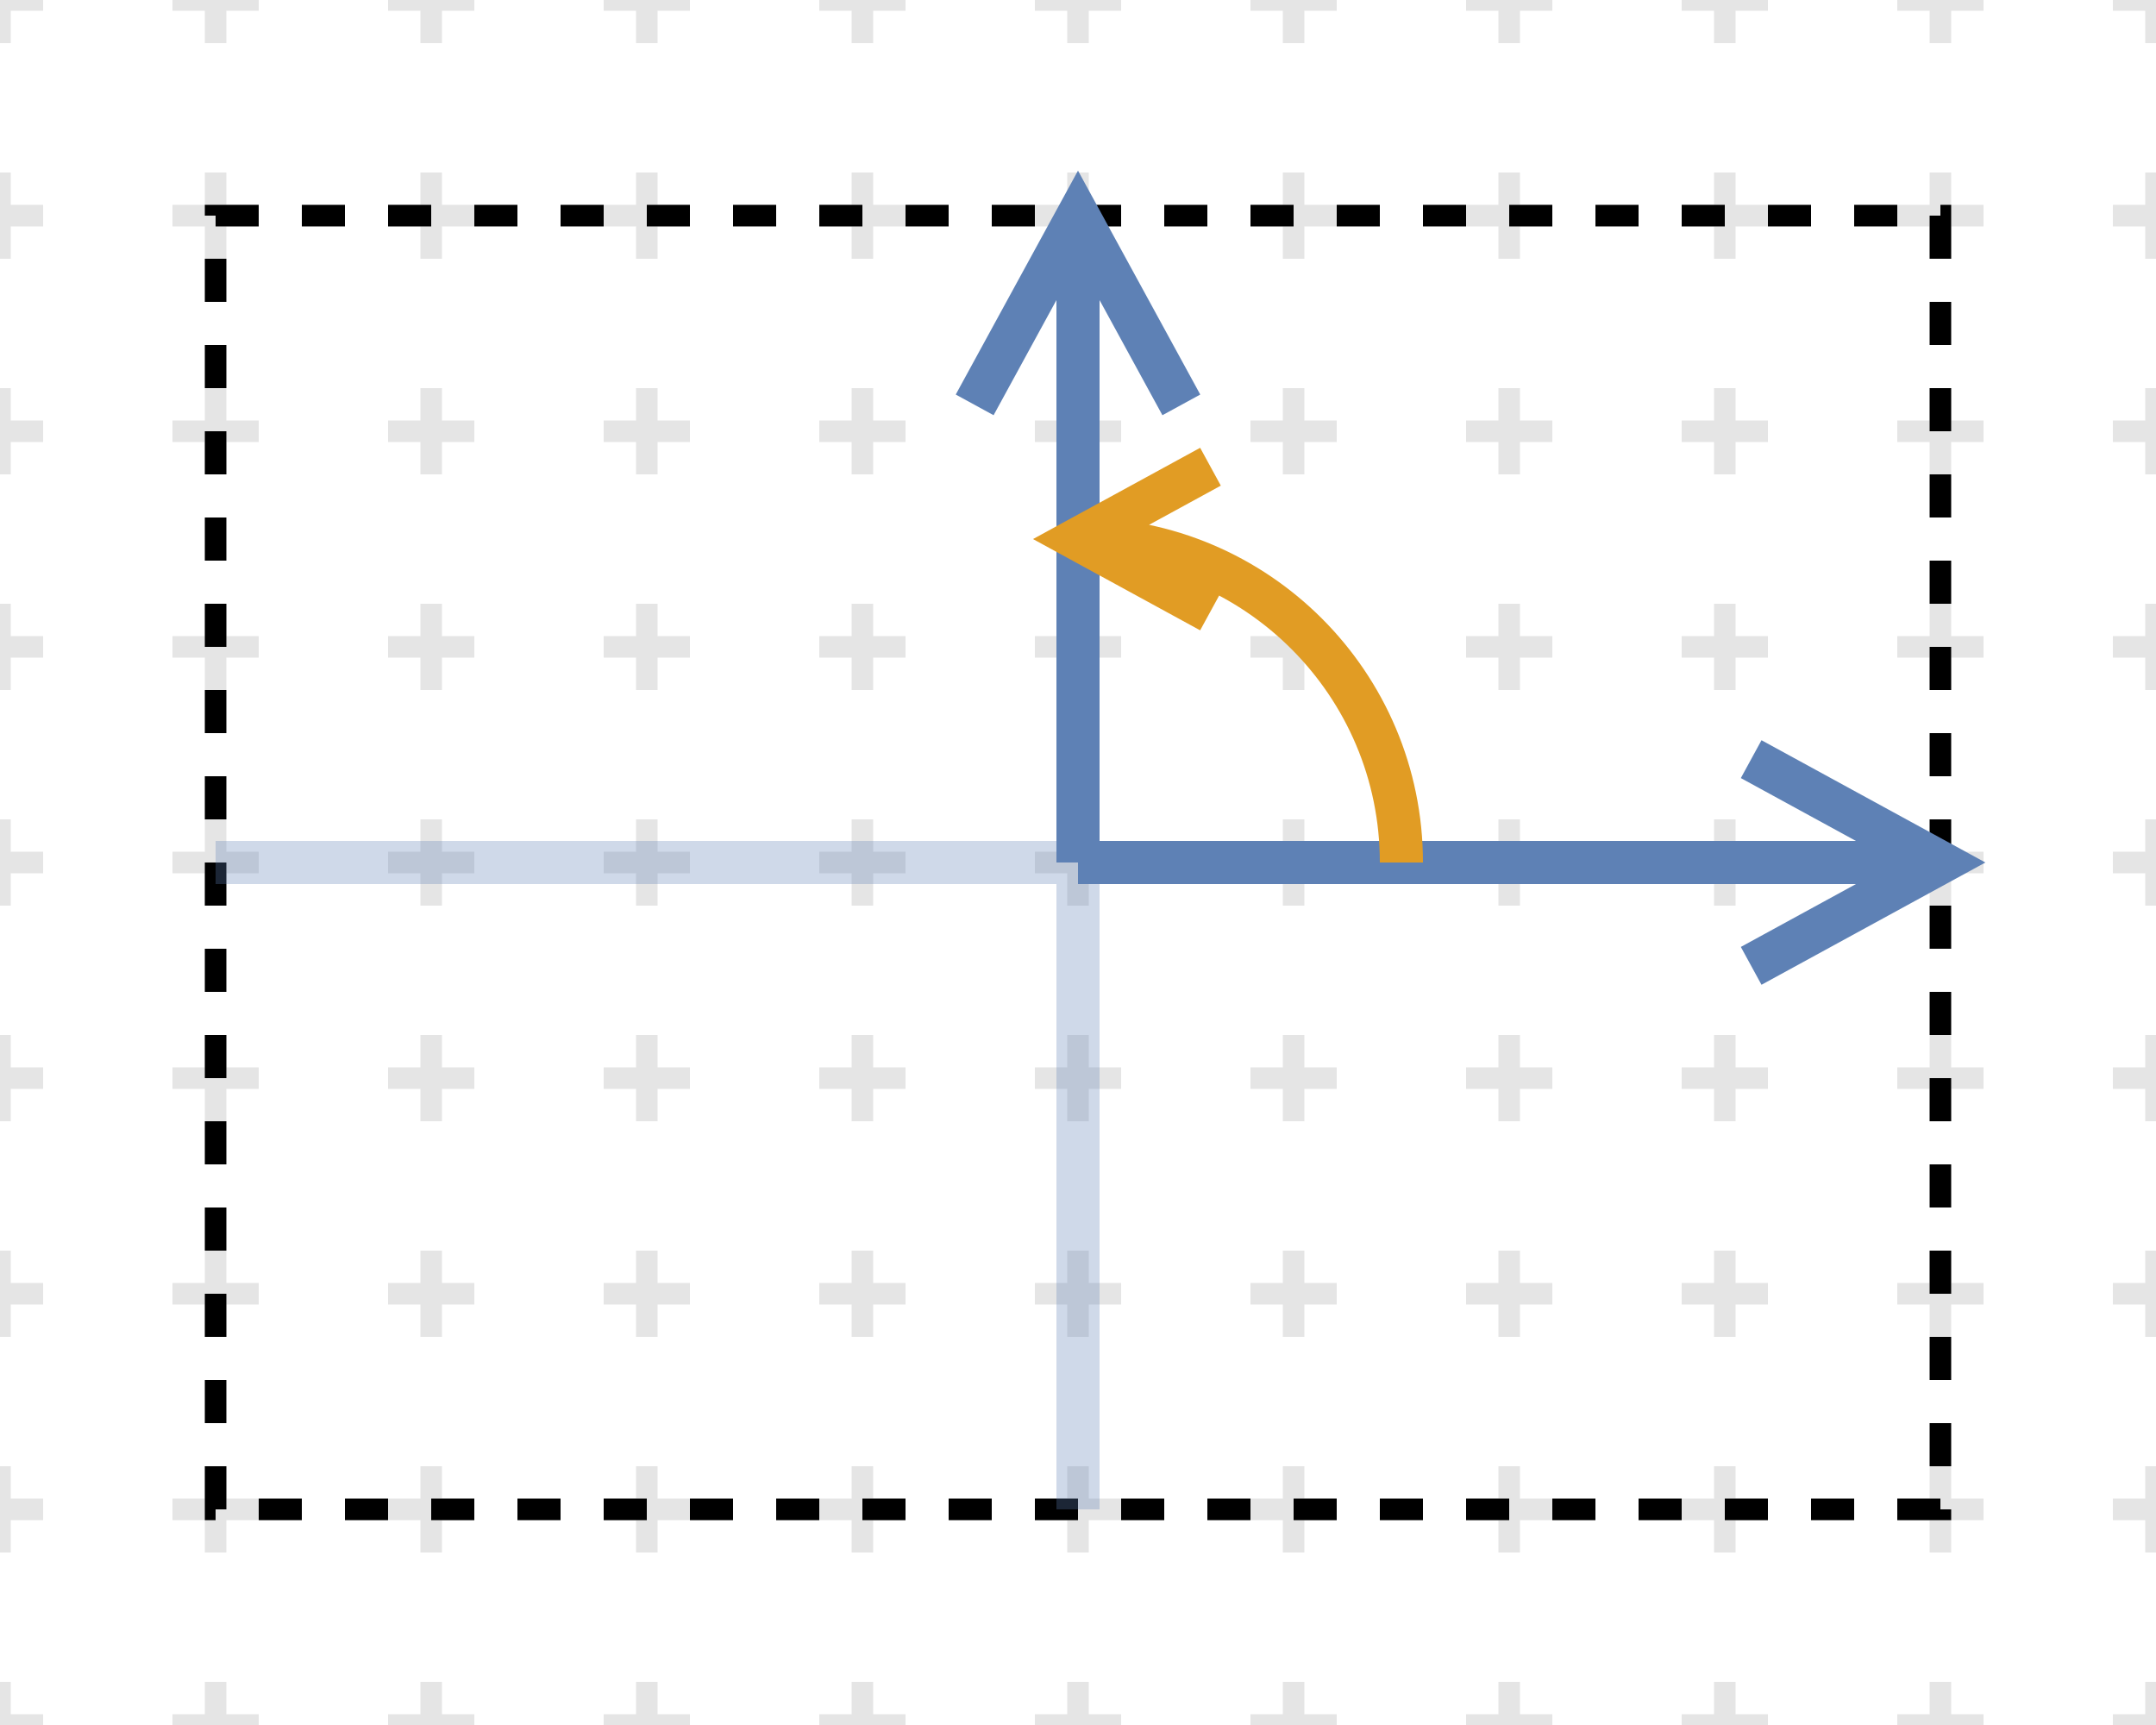
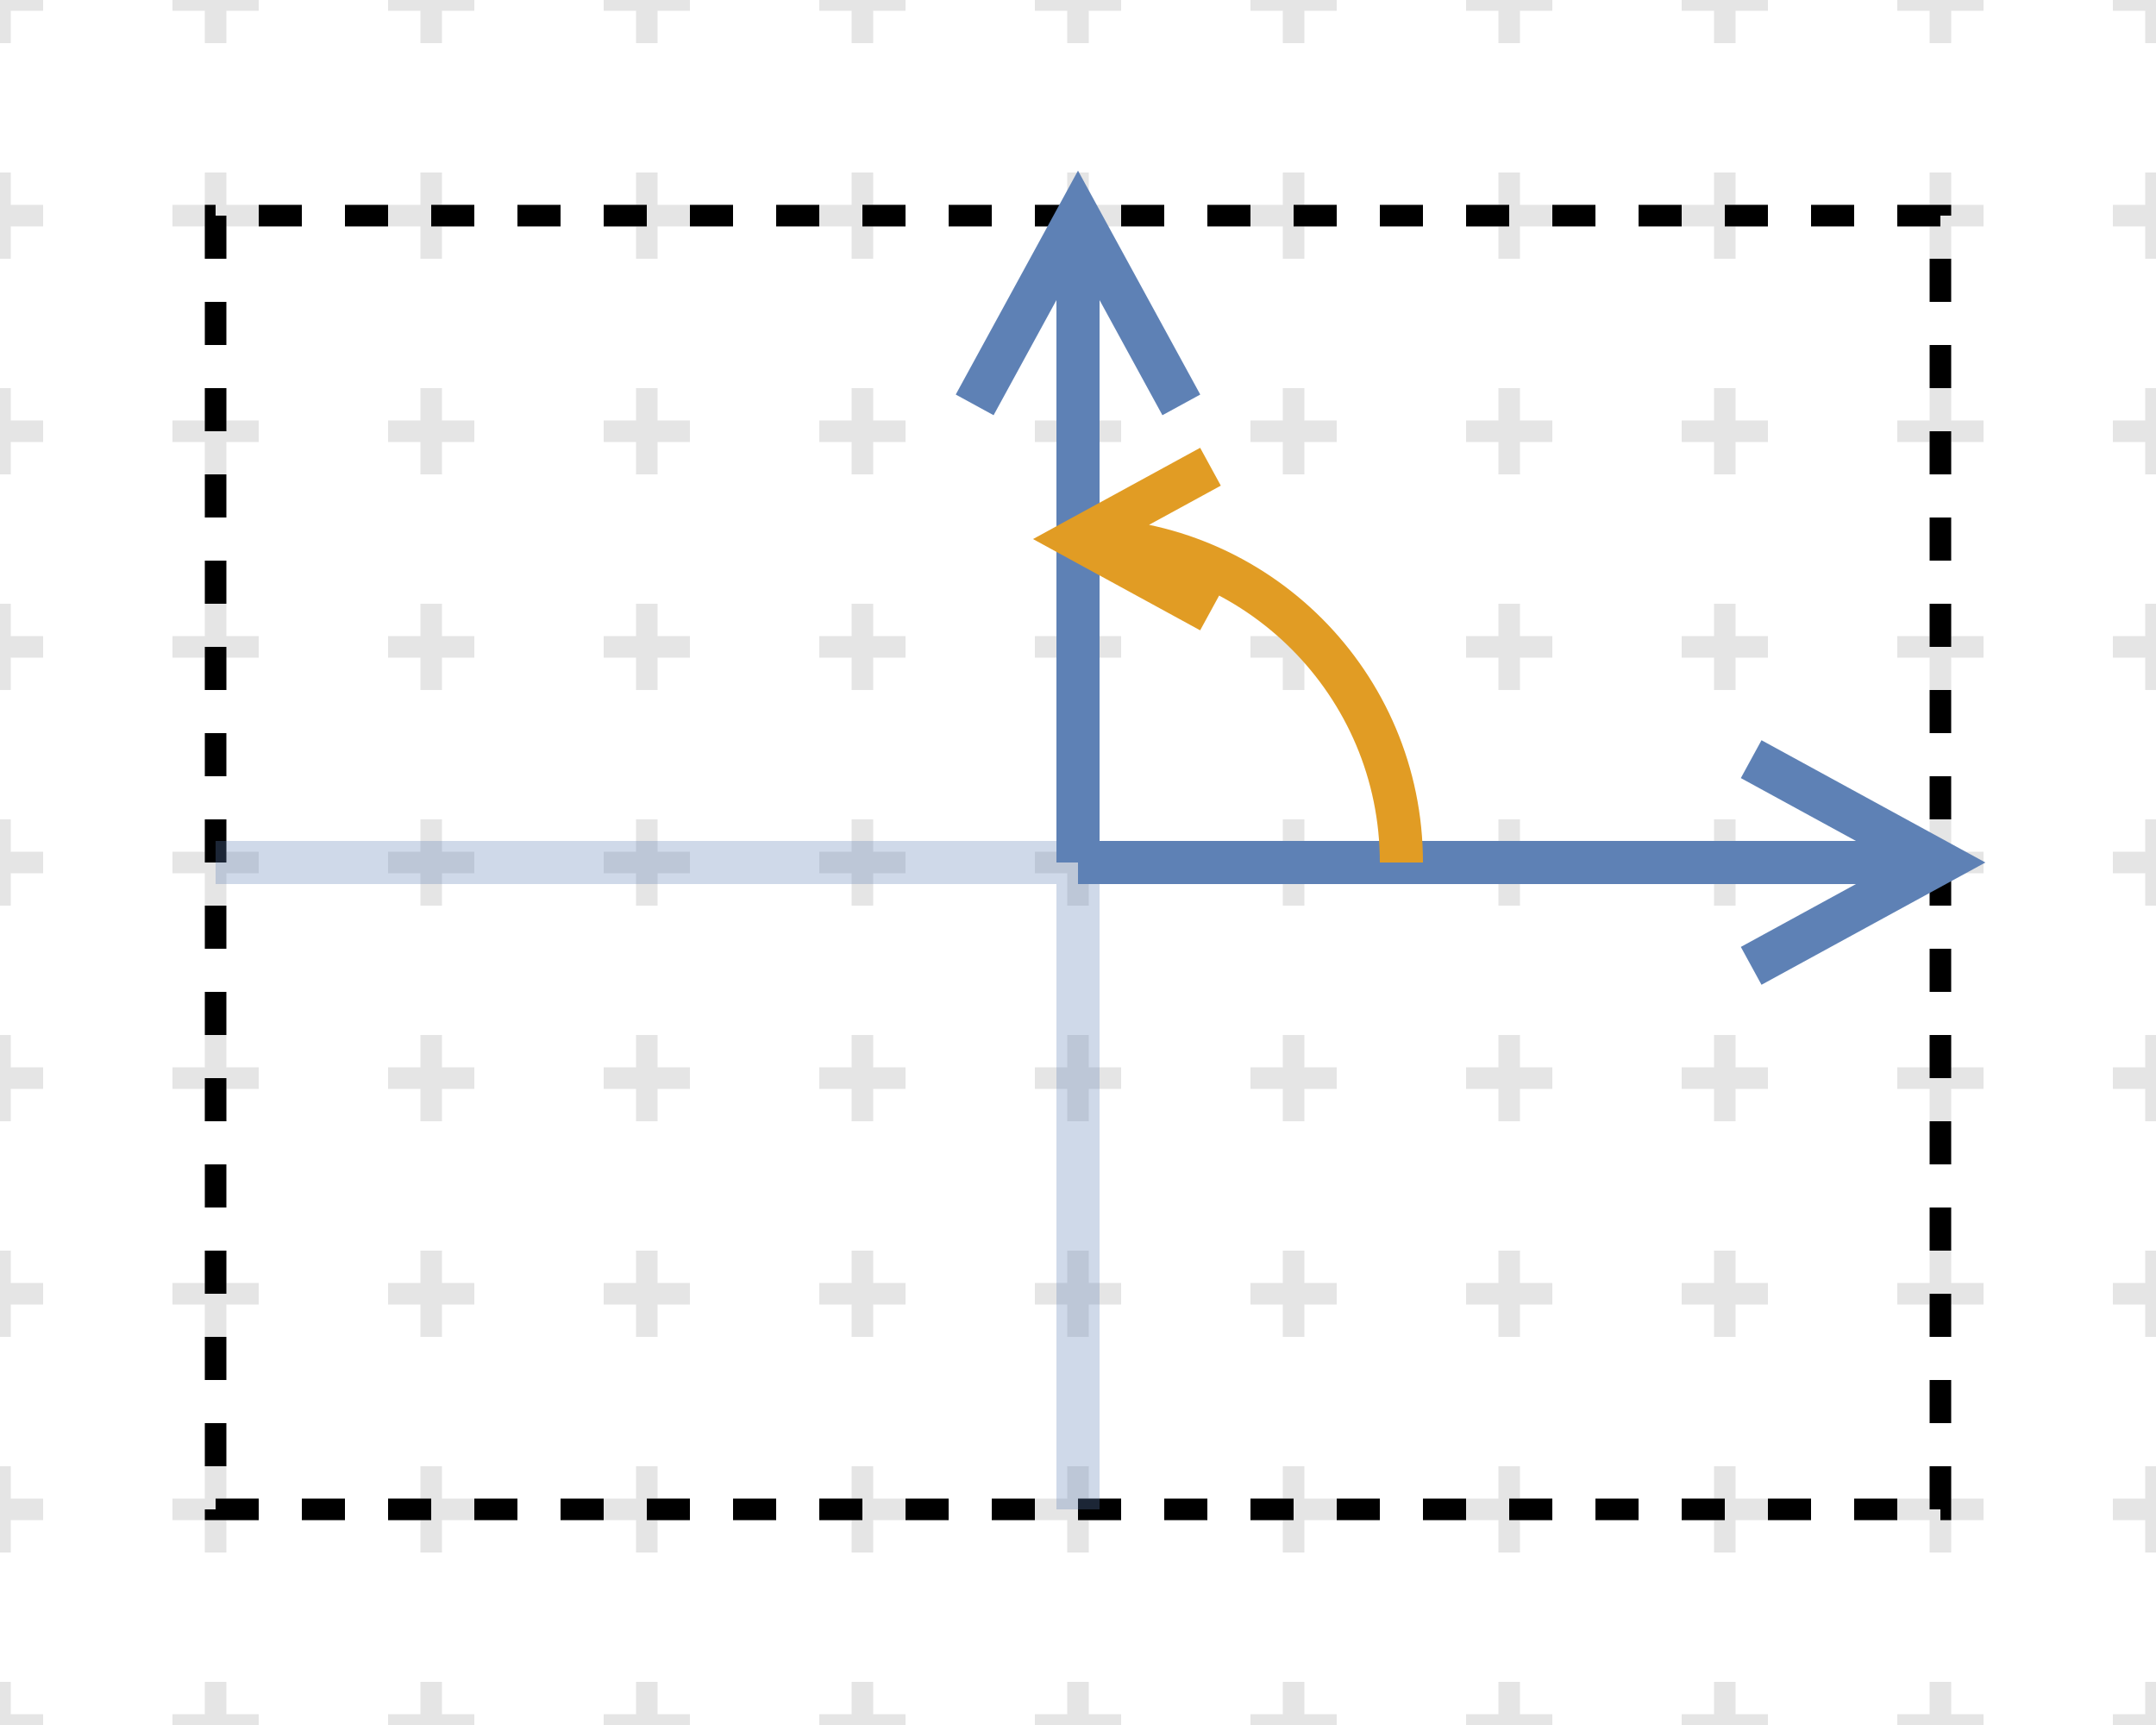
<svg xmlns="http://www.w3.org/2000/svg" xmlns:xlink="http://www.w3.org/1999/xlink" width="100pt" height="80pt" viewBox="0 0 100 80" version="1.1">
  <defs>
    <filter id="alpha" filterUnits="objectBoundingBox" x="0%" y="0%" width="100%" height="100%">
      <feColorMatrix type="matrix" in="SourceGraphic" values="0 0 0 0 1 0 0 0 0 1 0 0 0 0 1 0 0 0 1 0" />
    </filter>
-     <mask id="mask0">
+     <mask id="id1">
      <g filter="url(#alpha)">
        <rect x="0" y="0" width="100" height="80" style="fill:rgb(0%,0%,0%);fill-opacity:0.5;stroke:none;" />
      </g>
    </mask>
-     <clipPath id="clip1">
+     <clipPath id="id2">
      <rect x="0" y="0" width="100" height="80" />
    </clipPath>
-     <g id="surface44" clip-path="url(#clip1)">
-       <path style="fill:none;stroke-width:1;stroke-linecap:butt;stroke-linejoin:miter;stroke:rgb(0%,0%,0%);stroke-opacity:0.2;stroke-dasharray:4,6;stroke-dashoffset:2;stroke-miterlimit:10;" d="M -1000 -1000 L -1000 1000 M -990 -1000 L -990 1000 M -980 -1000 L -980 1000 M -970 -1000 L -970 1000 M -960 -1000 L -960 1000 M -950 -1000 L -950 1000 M -940 -1000 L -940 1000 M -930 -1000 L -930 1000 M -920 -1000 L -920 1000 M -910 -1000 L -910 1000 M -900 -1000 L -900 1000 M -890 -1000 L -890 1000 M -880 -1000 L -880 1000 M -870 -1000 L -870 1000 M -860 -1000 L -860 1000 M -850 -1000 L -850 1000 M -840 -1000 L -840 1000 M -830 -1000 L -830 1000 M -820 -1000 L -820 1000 M -810 -1000 L -810 1000 M -800 -1000 L -800 1000 M -790 -1000 L -790 1000 M -780 -1000 L -780 1000 M -770 -1000 L -770 1000 M -760 -1000 L -760 1000 M -750 -1000 L -750 1000 M -740 -1000 L -740 1000 M -730 -1000 L -730 1000 M -720 -1000 L -720 1000 M -710 -1000 L -710 1000 M -700 -1000 L -700 1000 M -690 -1000 L -690 1000 M -680 -1000 L -680 1000 M -670 -1000 L -670 1000 M -660 -1000 L -660 1000 M -650 -1000 L -650 1000 M -640 -1000 L -640 1000 M -630 -1000 L -630 1000 M -620 -1000 L -620 1000 M -610 -1000 L -610 1000 M -600 -1000 L -600 1000 M -590 -1000 L -590 1000 M -580 -1000 L -580 1000 M -570 -1000 L -570 1000 M -560 -1000 L -560 1000 M -550 -1000 L -550 1000 M -540 -1000 L -540 1000 M -530 -1000 L -530 1000 M -520 -1000 L -520 1000 M -510 -1000 L -510 1000 M -500 -1000 L -500 1000 M -490 -1000 L -490 1000 M -480 -1000 L -480 1000 M -470 -1000 L -470 1000 M -460 -1000 L -460 1000 M -450 -1000 L -450 1000 M -440 -1000 L -440 1000 M -430 -1000 L -430 1000 M -420 -1000 L -420 1000 M -410 -1000 L -410 1000 M -400 -1000 L -400 1000 M -390 -1000 L -390 1000 M -380 -1000 L -380 1000 M -370 -1000 L -370 1000 M -360 -1000 L -360 1000 M -350 -1000 L -350 1000 M -340 -1000 L -340 1000 M -330 -1000 L -330 1000 M -320 -1000 L -320 1000 M -310 -1000 L -310 1000 M -300 -1000 L -300 1000 M -290 -1000 L -290 1000 M -280 -1000 L -280 1000 M -270 -1000 L -270 1000 M -260 -1000 L -260 1000 M -250 -1000 L -250 1000 M -240 -1000 L -240 1000 M -230 -1000 L -230 1000 M -220 -1000 L -220 1000 M -210 -1000 L -210 1000 M -200 -1000 L -200 1000 M -190 -1000 L -190 1000 M -180 -1000 L -180 1000 M -170 -1000 L -170 1000 M -160 -1000 L -160 1000 M -150 -1000 L -150 1000 M -140 -1000 L -140 1000 M -130 -1000 L -130 1000 M -120 -1000 L -120 1000 M -110 -1000 L -110 1000 M -100 -1000 L -100 1000 M -90 -1000 L -90 1000 M -80 -1000 L -80 1000 M -70 -1000 L -70 1000 M -60 -1000 L -60 1000 M -50 -1000 L -50 1000 M -40 -1000 L -40 1000 M -30 -1000 L -30 1000 M -20 -1000 L -20 1000 M -10 -1000 L -10 1000 M 0 -1000 L 0 1000 M 10 -1000 L 10 1000 M 20 -1000 L 20 1000 M 30 -1000 L 30 1000 M 40 -1000 L 40 1000 M 50 -1000 L 50 1000 M 60 -1000 L 60 1000 M 70 -1000 L 70 1000 M 80 -1000 L 80 1000 M 90 -1000 L 90 1000 M 100 -1000 L 100 1000 M 110 -1000 L 110 1000 M 120 -1000 L 120 1000 M 130 -1000 L 130 1000 M 140 -1000 L 140 1000 M 150 -1000 L 150 1000 M 160 -1000 L 160 1000 M 170 -1000 L 170 1000 M 180 -1000 L 180 1000 M 190 -1000 L 190 1000 M 200 -1000 L 200 1000 M 210 -1000 L 210 1000 M 220 -1000 L 220 1000 M 230 -1000 L 230 1000 M 240 -1000 L 240 1000 M 250 -1000 L 250 1000 M 260 -1000 L 260 1000 M 270 -1000 L 270 1000 M 280 -1000 L 280 1000 M 290 -1000 L 290 1000 M 300 -1000 L 300 1000 M 310 -1000 L 310 1000 M 320 -1000 L 320 1000 M 330 -1000 L 330 1000 M 340 -1000 L 340 1000 M 350 -1000 L 350 1000 M 360 -1000 L 360 1000 M 370 -1000 L 370 1000 M 380 -1000 L 380 1000 M 390 -1000 L 390 1000 M 400 -1000 L 400 1000 M 410 -1000 L 410 1000 M 420 -1000 L 420 1000 M 430 -1000 L 430 1000 M 440 -1000 L 440 1000 M 450 -1000 L 450 1000 M 460 -1000 L 460 1000 M 470 -1000 L 470 1000 M 480 -1000 L 480 1000 M 490 -1000 L 490 1000 M 500 -1000 L 500 1000 M 510 -1000 L 510 1000 M 520 -1000 L 520 1000 M 530 -1000 L 530 1000 M 540 -1000 L 540 1000 M 550 -1000 L 550 1000 M 560 -1000 L 560 1000 M 570 -1000 L 570 1000 M 580 -1000 L 580 1000 M 590 -1000 L 590 1000 M 600 -1000 L 600 1000 M 610 -1000 L 610 1000 M 620 -1000 L 620 1000 M 630 -1000 L 630 1000 M 640 -1000 L 640 1000 M 650 -1000 L 650 1000 M 660 -1000 L 660 1000 M 670 -1000 L 670 1000 M 680 -1000 L 680 1000 M 690 -1000 L 690 1000 M 700 -1000 L 700 1000 M 710 -1000 L 710 1000 M 720 -1000 L 720 1000 M 730 -1000 L 730 1000 M 740 -1000 L 740 1000 M 750 -1000 L 750 1000 M 760 -1000 L 760 1000 M 770 -1000 L 770 1000 M 780 -1000 L 780 1000 M 790 -1000 L 790 1000 M 800 -1000 L 800 1000 M 810 -1000 L 810 1000 M 820 -1000 L 820 1000 M 830 -1000 L 830 1000 M 840 -1000 L 840 1000 M 850 -1000 L 850 1000 M 860 -1000 L 860 1000 M 870 -1000 L 870 1000 M 880 -1000 L 880 1000 M 890 -1000 L 890 1000 M 900 -1000 L 900 1000 M 910 -1000 L 910 1000 M 920 -1000 L 920 1000 M 930 -1000 L 930 1000 M 940 -1000 L 940 1000 M 950 -1000 L 950 1000 M 960 -1000 L 960 1000 M 970 -1000 L 970 1000 M 980 -1000 L 980 1000 M 990 -1000 L 990 1000 M 1000 -1000 L 1000 1000 M -1000 -1000 L 1000 -1000 M -1000 -990 L 1000 -990 M -1000 -980 L 1000 -980 M -1000 -970 L 1000 -970 M -1000 -960 L 1000 -960 M -1000 -950 L 1000 -950 M -1000 -940 L 1000 -940 M -1000 -930 L 1000 -930 M -1000 -920 L 1000 -920 M -1000 -910 L 1000 -910 M -1000 -900 L 1000 -900 M -1000 -890 L 1000 -890 M -1000 -880 L 1000 -880 M -1000 -870 L 1000 -870 M -1000 -860 L 1000 -860 M -1000 -850 L 1000 -850 M -1000 -840 L 1000 -840 M -1000 -830 L 1000 -830 M -1000 -820 L 1000 -820 M -1000 -810 L 1000 -810 M -1000 -800 L 1000 -800 M -1000 -790 L 1000 -790 M -1000 -780 L 1000 -780 M -1000 -770 L 1000 -770 M -1000 -760 L 1000 -760 M -1000 -750 L 1000 -750 M -1000 -740 L 1000 -740 M -1000 -730 L 1000 -730 M -1000 -720 L 1000 -720 M -1000 -710 L 1000 -710 M -1000 -700 L 1000 -700 M -1000 -690 L 1000 -690 M -1000 -680 L 1000 -680 M -1000 -670 L 1000 -670 M -1000 -660 L 1000 -660 M -1000 -650 L 1000 -650 M -1000 -640 L 1000 -640 M -1000 -630 L 1000 -630 M -1000 -620 L 1000 -620 M -1000 -610 L 1000 -610 M -1000 -600 L 1000 -600 M -1000 -590 L 1000 -590 M -1000 -580 L 1000 -580 M -1000 -570 L 1000 -570 M -1000 -560 L 1000 -560 M -1000 -550 L 1000 -550 M -1000 -540 L 1000 -540 M -1000 -530 L 1000 -530 M -1000 -520 L 1000 -520 M -1000 -510 L 1000 -510 M -1000 -500 L 1000 -500 M -1000 -490 L 1000 -490 M -1000 -480 L 1000 -480 M -1000 -470 L 1000 -470 M -1000 -460 L 1000 -460 M -1000 -450 L 1000 -450 M -1000 -440 L 1000 -440 M -1000 -430 L 1000 -430 M -1000 -420 L 1000 -420 M -1000 -410 L 1000 -410 M -1000 -400 L 1000 -400 M -1000 -390 L 1000 -390 M -1000 -380 L 1000 -380 M -1000 -370 L 1000 -370 M -1000 -360 L 1000 -360 M -1000 -350 L 1000 -350 M -1000 -340 L 1000 -340 M -1000 -330 L 1000 -330 M -1000 -320 L 1000 -320 M -1000 -310 L 1000 -310 M -1000 -300 L 1000 -300 M -1000 -290 L 1000 -290 M -1000 -280 L 1000 -280 M -1000 -270 L 1000 -270 M -1000 -260 L 1000 -260 M -1000 -250 L 1000 -250 M -1000 -240 L 1000 -240 M -1000 -230 L 1000 -230 M -1000 -220 L 1000 -220 M -1000 -210 L 1000 -210 M -1000 -200 L 1000 -200 M -1000 -190 L 1000 -190 M -1000 -180 L 1000 -180 M -1000 -170 L 1000 -170 M -1000 -160 L 1000 -160 M -1000 -150 L 1000 -150 M -1000 -140 L 1000 -140 M -1000 -130 L 1000 -130 M -1000 -120 L 1000 -120 M -1000 -110 L 1000 -110 M -1000 -100 L 1000 -100 M -1000 -90 L 1000 -90 M -1000 -80 L 1000 -80 M -1000 -70 L 1000 -70 M -1000 -60 L 1000 -60 M -1000 -50 L 1000 -50 M -1000 -40 L 1000 -40 M -1000 -30 L 1000 -30 M -1000 -20 L 1000 -20 M -1000 -10 L 1000 -10 M -1000 0 L 1000 0 M -1000 10 L 1000 10 M -1000 20 L 1000 20 M -1000 30 L 1000 30 M -1000 40 L 1000 40 M -1000 50 L 1000 50 M -1000 60 L 1000 60 M -1000 70 L 1000 70 M -1000 80 L 1000 80 M -1000 90 L 1000 90 M -1000 100 L 1000 100 M -1000 110 L 1000 110 M -1000 120 L 1000 120 M -1000 130 L 1000 130 M -1000 140 L 1000 140 M -1000 150 L 1000 150 M -1000 160 L 1000 160 M -1000 170 L 1000 170 M -1000 180 L 1000 180 M -1000 190 L 1000 190 M -1000 200 L 1000 200 M -1000 210 L 1000 210 M -1000 220 L 1000 220 M -1000 230 L 1000 230 M -1000 240 L 1000 240 M -1000 250 L 1000 250 M -1000 260 L 1000 260 M -1000 270 L 1000 270 M -1000 280 L 1000 280 M -1000 290 L 1000 290 M -1000 300 L 1000 300 M -1000 310 L 1000 310 M -1000 320 L 1000 320 M -1000 330 L 1000 330 M -1000 340 L 1000 340 M -1000 350 L 1000 350 M -1000 360 L 1000 360 M -1000 370 L 1000 370 M -1000 380 L 1000 380 M -1000 390 L 1000 390 M -1000 400 L 1000 400 M -1000 410 L 1000 410 M -1000 420 L 1000 420 M -1000 430 L 1000 430 M -1000 440 L 1000 440 M -1000 450 L 1000 450 M -1000 460 L 1000 460 M -1000 470 L 1000 470 M -1000 480 L 1000 480 M -1000 490 L 1000 490 M -1000 500 L 1000 500 M -1000 510 L 1000 510 M -1000 520 L 1000 520 M -1000 530 L 1000 530 M -1000 540 L 1000 540 M -1000 550 L 1000 550 M -1000 560 L 1000 560 M -1000 570 L 1000 570 M -1000 580 L 1000 580 M -1000 590 L 1000 590 M -1000 600 L 1000 600 M -1000 610 L 1000 610 M -1000 620 L 1000 620 M -1000 630 L 1000 630 M -1000 640 L 1000 640 M -1000 650 L 1000 650 M -1000 660 L 1000 660 M -1000 670 L 1000 670 M -1000 680 L 1000 680 M -1000 690 L 1000 690 M -1000 700 L 1000 700 M -1000 710 L 1000 710 M -1000 720 L 1000 720 M -1000 730 L 1000 730 M -1000 740 L 1000 740 M -1000 750 L 1000 750 M -1000 760 L 1000 760 M -1000 770 L 1000 770 M -1000 780 L 1000 780 M -1000 790 L 1000 790 M -1000 800 L 1000 800 M -1000 810 L 1000 810 M -1000 820 L 1000 820 M -1000 830 L 1000 830 M -1000 840 L 1000 840 M -1000 850 L 1000 850 M -1000 860 L 1000 860 M -1000 870 L 1000 870 M -1000 880 L 1000 880 M -1000 890 L 1000 890 M -1000 900 L 1000 900 M -1000 910 L 1000 910 M -1000 920 L 1000 920 M -1000 930 L 1000 930 M -1000 940 L 1000 940 M -1000 950 L 1000 950 M -1000 960 L 1000 960 M -1000 970 L 1000 970 M -1000 980 L 1000 980 M -1000 990 L 1000 990 M -1000 1000 L 1000 1000 " />
+     <g id="id3" clip-path="url(#id2)">
+       <path style="fill:none;stroke-width:1;stroke-linecap:butt;stroke-linejoin:miter;stroke:rgb(0%,0%,0%);stroke-opacity:0.2;stroke-dasharray:4,6;stroke-dashoffset:2;stroke-miterlimit:10;" d="M -1000 -1000 L -1000 1000 M -990 -1000 L -990 1000 M -980 -1000 L -980 1000 M -970 -1000 L -970 1000 M -960 -1000 L -960 1000 M -950 -1000 L -950 1000 M -940 -1000 L -940 1000 M -930 -1000 L -930 1000 M -920 -1000 L -920 1000 M -910 -1000 L -910 1000 M -900 -1000 L -900 1000 M -890 -1000 L -890 1000 M -880 -1000 L -880 1000 M -870 -1000 L -870 1000 M -860 -1000 L -860 1000 M -850 -1000 L -850 1000 M -840 -1000 L -840 1000 M -830 -1000 L -830 1000 M -820 -1000 L -820 1000 M -810 -1000 L -810 1000 M -800 -1000 L -800 1000 M -790 -1000 L -790 1000 M -780 -1000 L -780 1000 M -770 -1000 L -770 1000 M -760 -1000 L -760 1000 M -750 -1000 L -750 1000 M -740 -1000 L -740 1000 M -730 -1000 L -730 1000 M -720 -1000 L -720 1000 M -710 -1000 L -710 1000 M -700 -1000 L -700 1000 M -690 -1000 L -690 1000 M -680 -1000 L -680 1000 M -670 -1000 L -670 1000 M -660 -1000 L -660 1000 M -650 -1000 L -650 1000 M -640 -1000 L -640 1000 M -630 -1000 L -630 1000 M -620 -1000 L -620 1000 M -610 -1000 L -610 1000 M -600 -1000 L -600 1000 M -590 -1000 L -590 1000 M -580 -1000 L -580 1000 M -570 -1000 L -570 1000 M -560 -1000 L -560 1000 M -550 -1000 L -550 1000 M -540 -1000 L -540 1000 M -530 -1000 L -530 1000 M -520 -1000 L -520 1000 M -510 -1000 L -510 1000 M -500 -1000 L -500 1000 M -490 -1000 L -490 1000 M -480 -1000 L -480 1000 M -470 -1000 L -470 1000 M -460 -1000 L -460 1000 M -450 -1000 L -450 1000 M -440 -1000 L -440 1000 M -430 -1000 L -430 1000 M -420 -1000 L -420 1000 M -410 -1000 L -410 1000 M -400 -1000 L -400 1000 M -390 -1000 L -390 1000 M -380 -1000 L -380 1000 M -370 -1000 L -370 1000 M -360 -1000 L -360 1000 M -350 -1000 L -350 1000 M -340 -1000 L -340 1000 M -330 -1000 L -330 1000 M -320 -1000 L -320 1000 M -310 -1000 L -310 1000 M -300 -1000 L -300 1000 M -290 -1000 L -290 1000 M -280 -1000 L -280 1000 M -270 -1000 L -270 1000 M -260 -1000 L -260 1000 M -250 -1000 L -250 1000 M -240 -1000 L -240 1000 M -230 -1000 L -230 1000 M -220 -1000 L -220 1000 M -210 -1000 L -210 1000 M -200 -1000 L -200 1000 M -190 -1000 L -190 1000 M -180 -1000 L -180 1000 M -170 -1000 L -170 1000 M -160 -1000 L -160 1000 M -150 -1000 L -150 1000 M -140 -1000 L -140 1000 M -130 -1000 L -130 1000 M -120 -1000 L -120 1000 M -110 -1000 L -110 1000 M -100 -1000 L -100 1000 M -90 -1000 L -90 1000 M -80 -1000 L -80 1000 M -70 -1000 L -70 1000 M -60 -1000 L -60 1000 M -50 -1000 L -50 1000 M -40 -1000 L -40 1000 M -30 -1000 L -30 1000 M -20 -1000 L -20 1000 M -10 -1000 L -10 1000 M 0 -1000 L 0 1000 M 10 -1000 L 10 1000 M 20 -1000 L 20 1000 M 30 -1000 L 30 1000 M 40 -1000 L 40 1000 M 50 -1000 L 50 1000 M 60 -1000 L 60 1000 M 70 -1000 L 70 1000 M 80 -1000 L 80 1000 M 90 -1000 L 90 1000 M 100 -1000 L 100 1000 M 110 -1000 L 110 1000 M 120 -1000 L 120 1000 M 130 -1000 L 130 1000 M 140 -1000 L 140 1000 M 150 -1000 L 150 1000 M 160 -1000 L 160 1000 M 170 -1000 L 170 1000 M 180 -1000 L 180 1000 M 190 -1000 L 190 1000 M 200 -1000 L 200 1000 M 210 -1000 L 210 1000 M 220 -1000 L 220 1000 M 230 -1000 L 230 1000 M 240 -1000 L 240 1000 M 250 -1000 L 250 1000 M 260 -1000 L 260 1000 M 270 -1000 L 270 1000 M 280 -1000 L 280 1000 M 290 -1000 L 290 1000 M 300 -1000 L 300 1000 M 310 -1000 L 310 1000 M 320 -1000 L 320 1000 M 330 -1000 L 330 1000 M 340 -1000 L 340 1000 M 350 -1000 L 350 1000 M 360 -1000 L 360 1000 M 370 -1000 L 370 1000 M 380 -1000 L 380 1000 M 390 -1000 L 390 1000 M 400 -1000 L 400 1000 M 410 -1000 L 410 1000 M 420 -1000 L 420 1000 M 430 -1000 L 430 1000 M 440 -1000 L 440 1000 M 450 -1000 L 450 1000 M 460 -1000 L 460 1000 M 470 -1000 L 470 1000 M 480 -1000 L 480 1000 M 490 -1000 L 490 1000 M 500 -1000 L 500 1000 M 510 -1000 L 510 1000 M 520 -1000 L 520 1000 M 530 -1000 L 530 1000 M 540 -1000 L 540 1000 M 550 -1000 L 550 1000 M 560 -1000 L 560 1000 M 570 -1000 L 570 1000 M 580 -1000 L 580 1000 M 590 -1000 L 590 1000 M 600 -1000 L 600 1000 M 610 -1000 L 610 1000 M 620 -1000 L 620 1000 M 630 -1000 L 630 1000 M 640 -1000 L 640 1000 M 650 -1000 L 650 1000 M 660 -1000 L 660 1000 M 670 -1000 L 670 1000 M 680 -1000 L 680 1000 M 690 -1000 L 690 1000 M 700 -1000 L 700 1000 M 710 -1000 L 710 1000 M 720 -1000 L 720 1000 M 730 -1000 L 730 1000 M 740 -1000 L 740 1000 M 750 -1000 L 750 1000 M 760 -1000 L 760 1000 M 770 -1000 L 770 1000 M 780 -1000 L 780 1000 M 790 -1000 L 790 1000 M 800 -1000 L 800 1000 M 810 -1000 L 810 1000 M 820 -1000 L 820 1000 M 830 -1000 L 830 1000 M 840 -1000 L 840 1000 M 850 -1000 L 850 1000 M 860 -1000 L 860 1000 M 870 -1000 L 870 1000 M 880 -1000 L 880 1000 M 890 -1000 L 890 1000 M 900 -1000 L 900 1000 M 910 -1000 L 910 1000 M 920 -1000 L 920 1000 M 930 -1000 L 930 1000 M 940 -1000 L 940 1000 M 950 -1000 L 950 1000 M 960 -1000 L 960 1000 M 970 -1000 L 970 1000 M 980 -1000 L 980 1000 M 990 -1000 L 990 1000 M 1000 -1000 L 1000 1000 M -1000 -1000 L 1000 -1000 M -1000 -990 L 1000 -990 M -1000 -980 L 1000 -980 M -1000 -970 L 1000 -970 M -1000 -960 L 1000 -960 M -1000 -950 L 1000 -950 M -1000 -940 L 1000 -940 M -1000 -930 L 1000 -930 M -1000 -920 L 1000 -920 M -1000 -910 L 1000 -910 M -1000 -900 L 1000 -900 M -1000 -890 L 1000 -890 M -1000 -880 L 1000 -880 M -1000 -870 L 1000 -870 M -1000 -860 L 1000 -860 M -1000 -850 L 1000 -850 M -1000 -840 L 1000 -840 M -1000 -830 L 1000 -830 M -1000 -820 L 1000 -820 M -1000 -810 L 1000 -810 M -1000 -800 L 1000 -800 M -1000 -790 L 1000 -790 M -1000 -780 L 1000 -780 M -1000 -770 L 1000 -770 M -1000 -760 L 1000 -760 M -1000 -750 L 1000 -750 M -1000 -740 L 1000 -740 M -1000 -730 L 1000 -730 M -1000 -720 L 1000 -720 M -1000 -710 L 1000 -710 M -1000 -700 L 1000 -700 M -1000 -690 L 1000 -690 M -1000 -680 L 1000 -680 M -1000 -670 L 1000 -670 M -1000 -660 L 1000 -660 M -1000 -650 L 1000 -650 M -1000 -640 L 1000 -640 M -1000 -630 L 1000 -630 M -1000 -620 L 1000 -620 M -1000 -610 L 1000 -610 M -1000 -600 L 1000 -600 M -1000 -590 L 1000 -590 M -1000 -580 L 1000 -580 M -1000 -570 L 1000 -570 M -1000 -560 L 1000 -560 M -1000 -550 L 1000 -550 M -1000 -540 L 1000 -540 M -1000 -530 L 1000 -530 M -1000 -520 L 1000 -520 M -1000 -510 L 1000 -510 M -1000 -500 L 1000 -500 M -1000 -490 L 1000 -490 M -1000 -480 L 1000 -480 M -1000 -470 L 1000 -470 M -1000 -460 L 1000 -460 M -1000 -450 L 1000 -450 M -1000 -440 L 1000 -440 M -1000 -430 L 1000 -430 M -1000 -420 L 1000 -420 M -1000 -410 L 1000 -410 M -1000 -400 L 1000 -400 M -1000 -390 L 1000 -390 M -1000 -380 L 1000 -380 M -1000 -370 L 1000 -370 M -1000 -360 L 1000 -360 M -1000 -350 L 1000 -350 M -1000 -340 L 1000 -340 M -1000 -330 L 1000 -330 M -1000 -320 L 1000 -320 M -1000 -310 L 1000 -310 M -1000 -300 L 1000 -300 M -1000 -290 L 1000 -290 M -1000 -280 L 1000 -280 M -1000 -270 L 1000 -270 M -1000 -260 L 1000 -260 M -1000 -250 L 1000 -250 M -1000 -240 L 1000 -240 M -1000 -230 L 1000 -230 M -1000 -220 L 1000 -220 M -1000 -210 L 1000 -210 M -1000 -200 L 1000 -200 M -1000 -190 L 1000 -190 M -1000 -180 L 1000 -180 M -1000 -170 L 1000 -170 M -1000 -160 L 1000 -160 M -1000 -150 L 1000 -150 M -1000 -140 L 1000 -140 M -1000 -130 L 1000 -130 M -1000 -120 L 1000 -120 M -1000 -110 L 1000 -110 M -1000 -100 L 1000 -100 M -1000 -90 L 1000 -90 M -1000 -80 L 1000 -80 M -1000 -70 L 1000 -70 M -1000 -60 L 1000 -60 M -1000 -50 L 1000 -50 M -1000 -40 L 1000 -40 M -1000 -30 L 1000 -30 M -1000 -20 L 1000 -20 M -1000 -10 L 1000 -10 M -1000 0 L 1000 0 M -1000 10 L 1000 10 M -1000 20 L 1000 20 M -1000 30 L 1000 30 M -1000 40 L 1000 40 M -1000 50 L 1000 50 M -1000 60 L 1000 60 M -1000 70 L 1000 70 M -1000 80 L 1000 80 M -1000 90 L 1000 90 M -1000 100 L 1000 100 M -1000 110 L 1000 110 M -1000 120 L 1000 120 M -1000 130 L 1000 130 M -1000 140 L 1000 140 M -1000 150 L 1000 150 M -1000 160 L 1000 160 M -1000 170 L 1000 170 M -1000 180 L 1000 180 M -1000 190 L 1000 190 M -1000 200 L 1000 200 M -1000 210 L 1000 210 M -1000 220 L 1000 220 M -1000 230 L 1000 230 M -1000 240 L 1000 240 M -1000 250 L 1000 250 M -1000 260 L 1000 260 M -1000 270 L 1000 270 M -1000 280 L 1000 280 M -1000 290 L 1000 290 M -1000 300 L 1000 300 M -1000 310 L 1000 310 M -1000 320 L 1000 320 M -1000 330 L 1000 330 M -1000 340 L 1000 340 M -1000 350 L 1000 350 M -1000 360 L 1000 360 M -1000 370 L 1000 370 M -1000 380 L 1000 380 M -1000 390 L 1000 390 M -1000 400 L 1000 400 M -1000 410 L 1000 410 M -1000 420 L 1000 420 M -1000 430 L 1000 430 M -1000 440 L 1000 440 M -1000 450 L 1000 450 M -1000 460 L 1000 460 M -1000 470 L 1000 470 M -1000 480 L 1000 480 M -1000 490 L 1000 490 M -1000 500 L 1000 500 M -1000 510 L 1000 510 M -1000 520 L 1000 520 M -1000 530 L 1000 530 M -1000 540 L 1000 540 M -1000 550 L 1000 550 M -1000 560 L 1000 560 M -1000 570 L 1000 570 M -1000 580 L 1000 580 M -1000 590 L 1000 590 M -1000 600 L 1000 600 M -1000 610 L 1000 610 M -1000 620 L 1000 620 M -1000 630 L 1000 630 M -1000 640 L 1000 640 M -1000 650 L 1000 650 M -1000 660 L 1000 660 M -1000 670 L 1000 670 M -1000 680 L 1000 680 M -1000 690 L 1000 690 M -1000 700 L 1000 700 M -1000 710 L 1000 710 M -1000 720 L 1000 720 M -1000 730 L 1000 730 M -1000 740 L 1000 740 M -1000 750 L 1000 750 M -1000 760 L 1000 760 M -1000 770 L 1000 770 M -1000 780 L 1000 780 M -1000 790 L 1000 790 M -1000 800 L 1000 800 M -1000 810 L 1000 810 M -1000 820 L 1000 820 M -1000 830 L 1000 830 M -1000 840 L 1000 840 M -1000 850 L 1000 850 M -1000 860 L 1000 860 M -1000 870 L 1000 870 M -1000 880 L 1000 880 M -1000 890 L 1000 890 M -1000 900 L 1000 900 M -1000 910 L 1000 910 M -1000 920 L 1000 920 M -1000 930 L 1000 930 M -1000 940 L 1000 940 M -1000 950 L 1000 950 M -1000 960 L 1000 960 M -1000 970 L 1000 970 M -1000 980 L 1000 980 M -1000 990 L 1000 990 M -1000 1000 L 1000 1000 " transform="matrix(1,0,0,-1,0,80)" />
    </g>
  </defs>
-   <g id="surface40">
-     <use xlink:href="#surface44" mask="url(#mask0)" />
-     <path style="fill:none;stroke-width:1;stroke-linecap:butt;stroke-linejoin:miter;stroke:rgb(0%,0%,0%);stroke-opacity:1;stroke-dasharray:2,2;stroke-miterlimit:10;" d="M 0 0 L 80 0 L 80 60 L 0 60 Z M 0 0 " transform="matrix(1,0,0,1,10,10)" />
+   <g id="id4">
+     <use xlink:href="#id3" mask="url(#id1)" />
+     <path style="fill:none;stroke-width:1;stroke-linecap:butt;stroke-linejoin:miter;stroke:rgb(0%,0%,0%);stroke-opacity:1;stroke-dasharray:2,2;stroke-miterlimit:10;" d="M 0 0 L 80 0 L 80 60 L 0 60 Z M 0 0 " transform="matrix(1,0,0,-1,10,70)" />
    <path style="fill:none;stroke-width:2;stroke-linecap:butt;stroke-linejoin:miter;stroke:rgb(36.842%,50.678%,70.98%);stroke-opacity:1;stroke-miterlimit:10;" d="M 0 0 L 40 0 M 31.223 -4.793 L 40 0 L 31.223 4.793 M 0 0 L 0 30 M 4.793 21.223 L 0 30 L -4.793 21.223 " transform="matrix(1,0,0,-1,50,40)" />
    <path style="fill:none;stroke-width:2;stroke-linecap:butt;stroke-linejoin:miter;stroke:rgb(36.842%,50.678%,70.98%);stroke-opacity:0.3;stroke-miterlimit:10;" d="M 0 0 L -40 0 M 0 0 L 0 -30 " transform="matrix(1,0,0,-1,50,40)" />
    <path style="fill:none;stroke-width:2;stroke-linecap:butt;stroke-linejoin:miter;stroke:rgb(88.072%,61.104%,14.205%);stroke-opacity:1;stroke-miterlimit:10;" d="M 15 0 C 15 8.285 8.285 15 0 15 M 6.145 18.355 L 0 15 L 6.145 11.645 " transform="matrix(1,0,0,-1,50,40)" />
  </g>
</svg>
